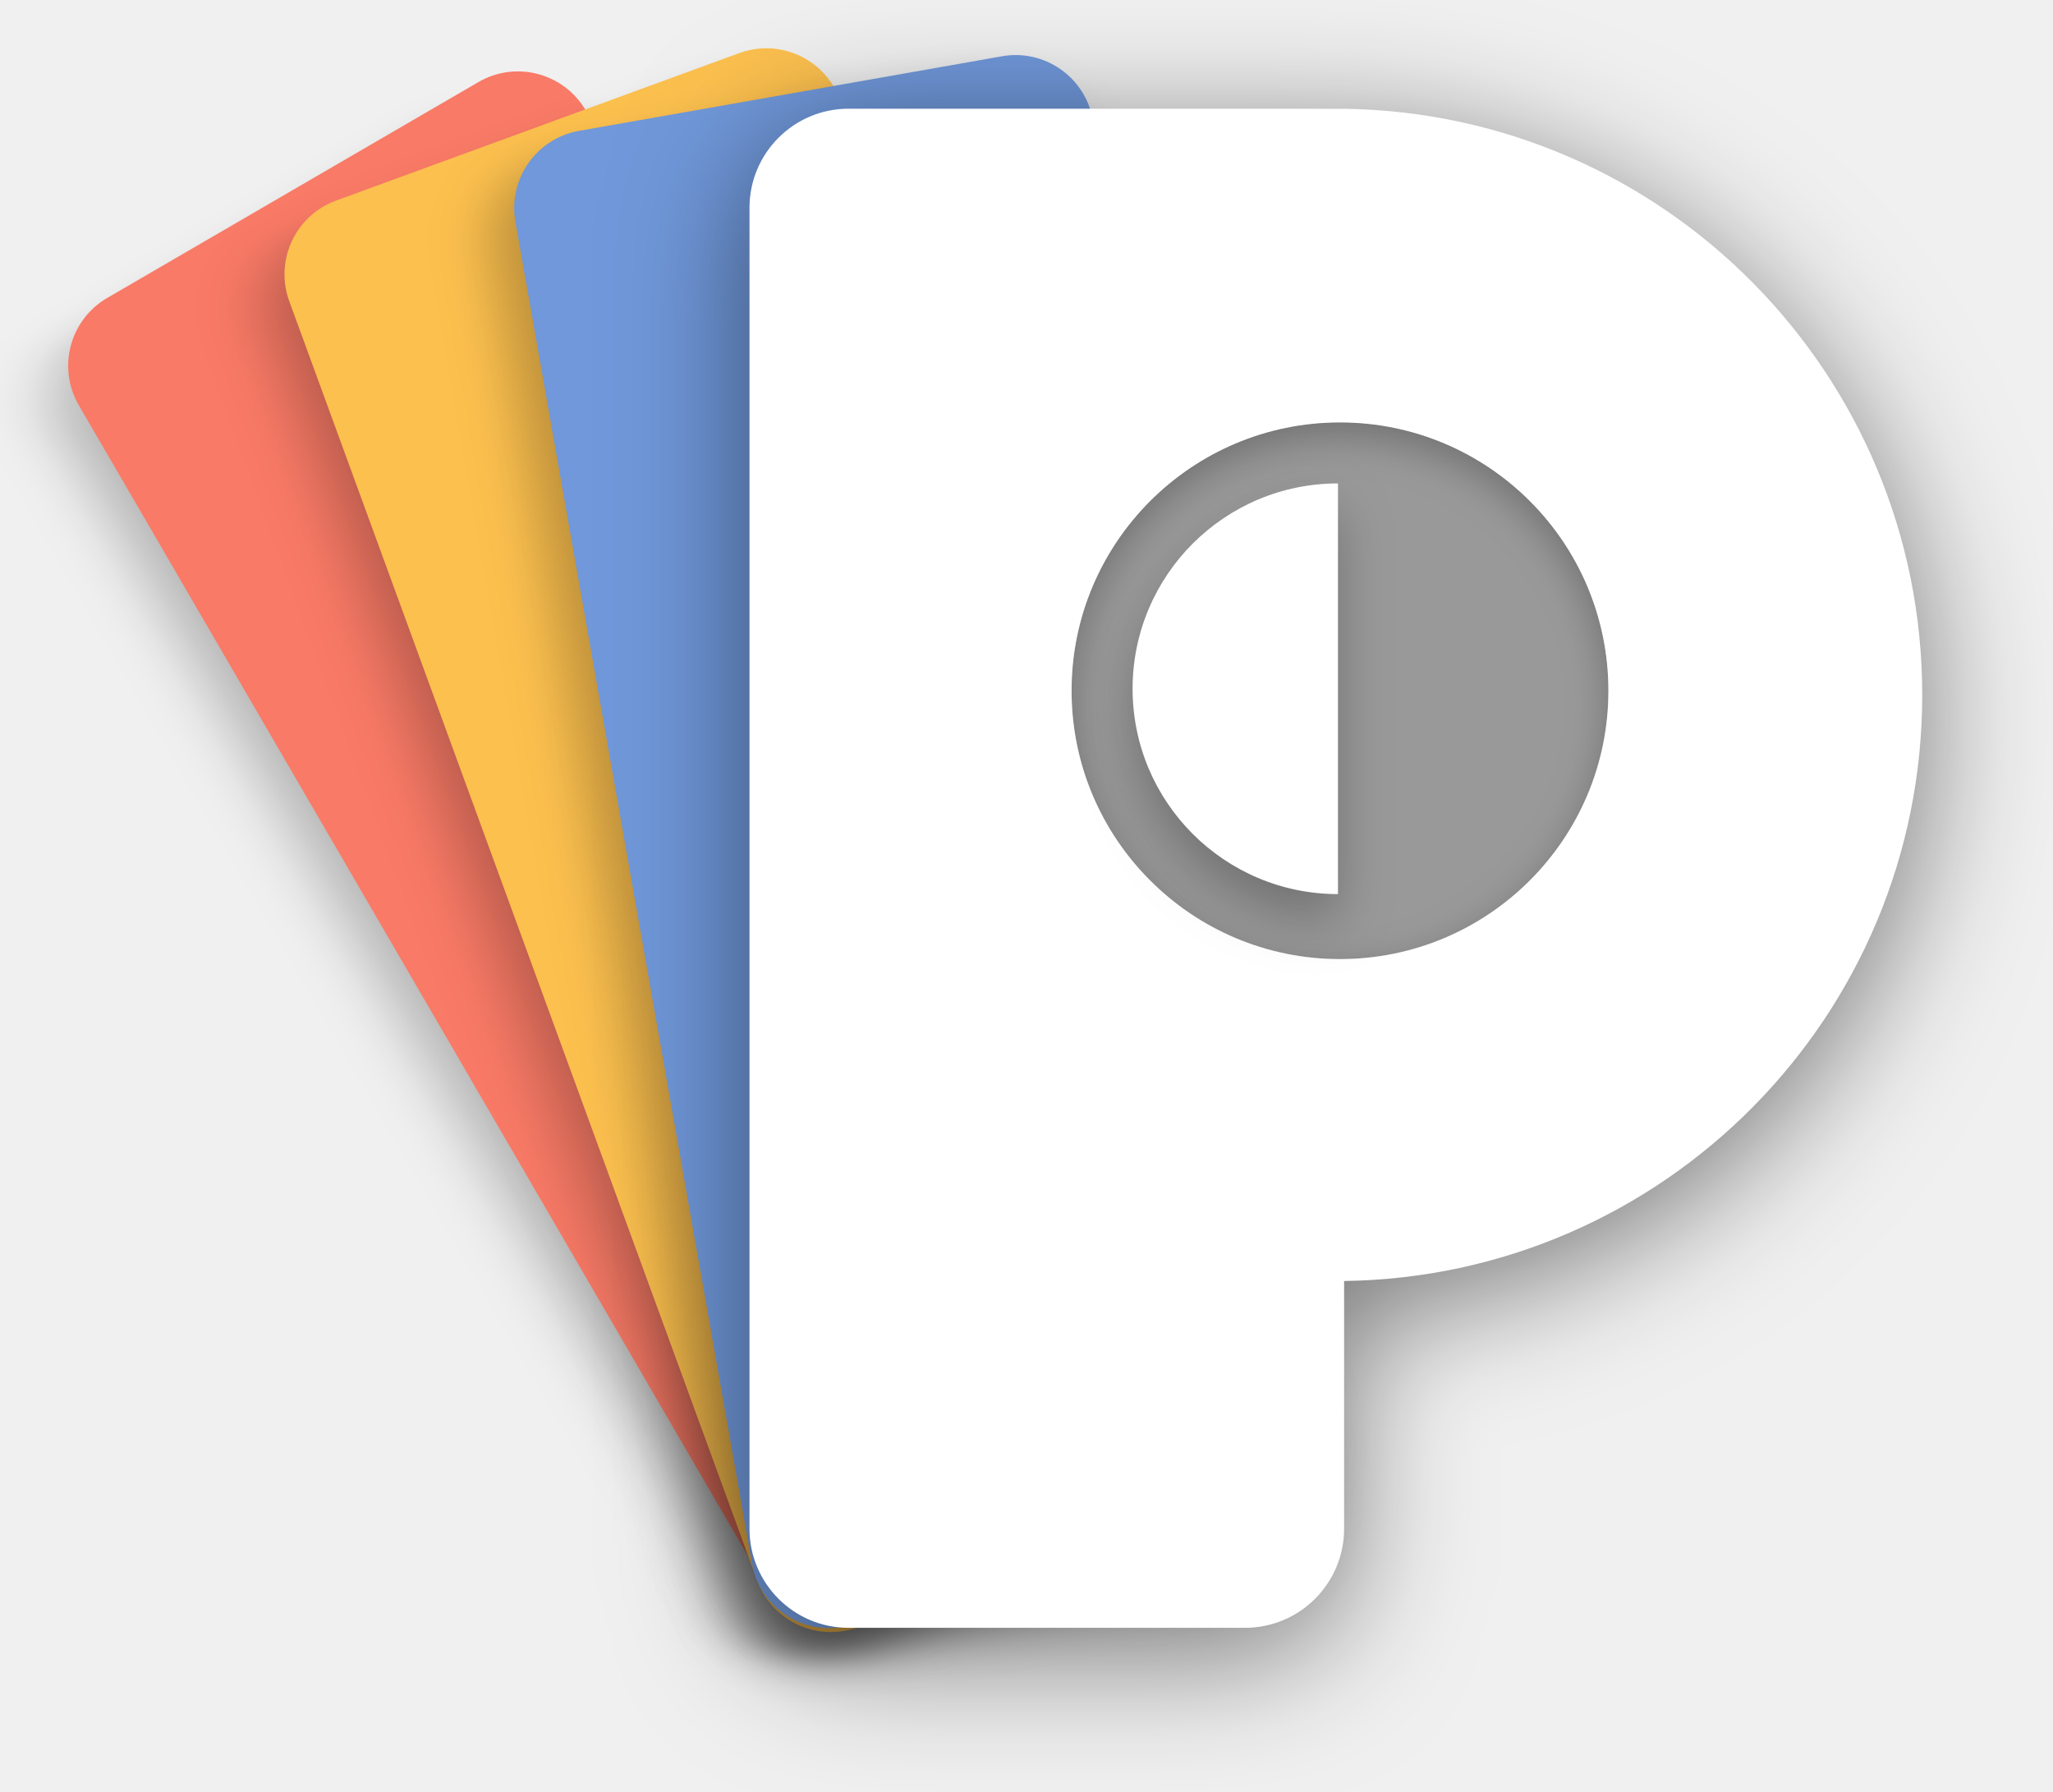
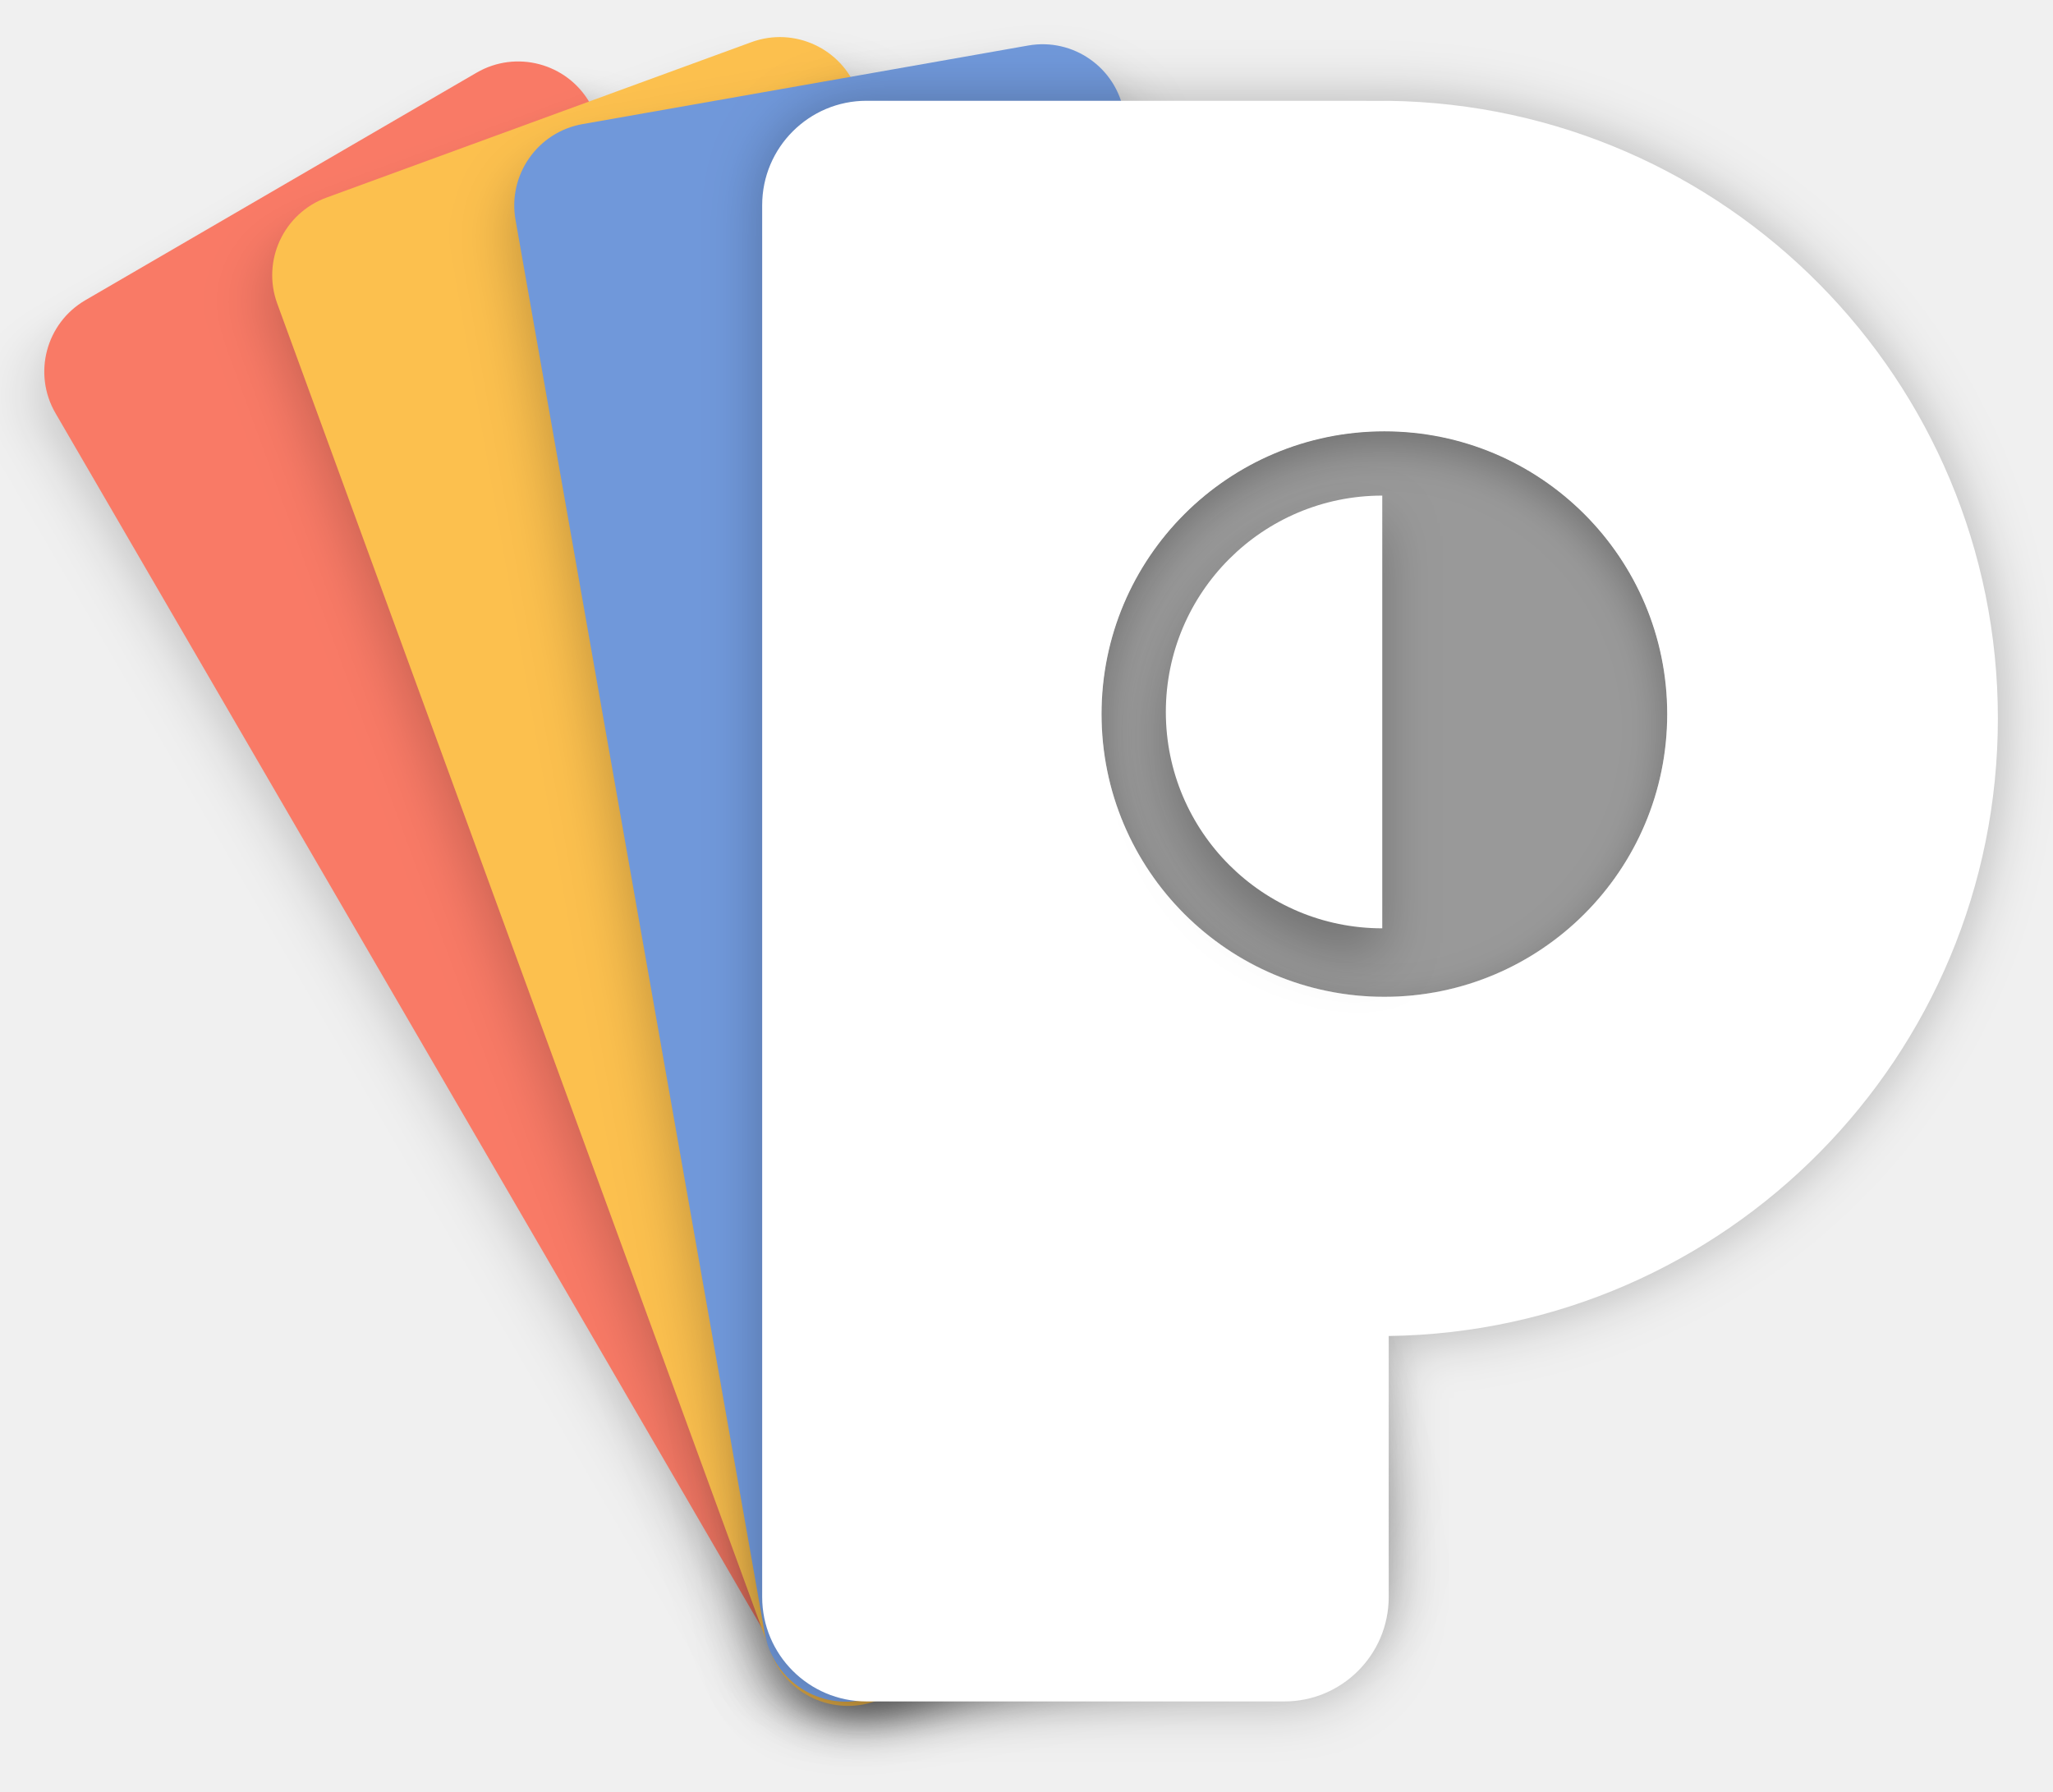
- <svg xmlns="http://www.w3.org/2000/svg" xmlns:xlink="http://www.w3.org/1999/xlink" width="157px" height="137px" viewBox="0 0 157 137" version="1.1">
+ <svg xmlns="http://www.w3.org/2000/svg" xmlns:xlink="http://www.w3.org/1999/xlink" width="149px" height="130px" viewBox="0 0 149 130" version="1.1">
  <defs>
    <rect id="path-1" x="26.17" y="5.657" width="44.842" height="116.162" rx="6" />
-     <filter x="-20.1%" y="-4.3%" width="131.2%" height="112.1%" filterUnits="objectBoundingBox" id="filter-2">
-       <feOffset dx="-2" dy="2" in="SourceAlpha" result="shadowOffsetOuter1" />
+     <filter x="-15.6%" y="-4.3%" width="131.2%" height="112.1%" filterUnits="objectBoundingBox" id="filter-2">
+       <feOffset dx="0" dy="2" in="SourceAlpha" result="shadowOffsetOuter1" />
      <feGaussianBlur stdDeviation="2" in="shadowOffsetOuter1" result="shadowBlurOuter1" />
      <feColorMatrix values="0 0 0 0 0   0 0 0 0 0   0 0 0 0 0  0 0 0 0.26 0" type="matrix" in="shadowBlurOuter1" />
    </filter>
    <rect id="path-3" x="35.649" y="5.164" width="44.842" height="116.162" rx="6" />
-     <filter x="-20.1%" y="-4.3%" width="131.2%" height="112.1%" filterUnits="objectBoundingBox" id="filter-4">
-       <feOffset dx="-2" dy="2" in="SourceAlpha" result="shadowOffsetOuter1" />
+     <filter x="-15.6%" y="-4.3%" width="131.2%" height="112.1%" filterUnits="objectBoundingBox" id="filter-4">
+       <feOffset dx="0" dy="2" in="SourceAlpha" result="shadowOffsetOuter1" />
      <feGaussianBlur stdDeviation="2" in="shadowOffsetOuter1" result="shadowBlurOuter1" />
      <feColorMatrix values="0 0 0 0 0   0 0 0 0 0   0 0 0 0 0  0 0 0 0.26 0" type="matrix" in="shadowBlurOuter1" />
    </filter>
    <rect id="path-5" x="45.118" y="5.272" width="44.842" height="116.162" rx="6" />
-     <filter x="-20.1%" y="-4.3%" width="131.2%" height="112.1%" filterUnits="objectBoundingBox" id="filter-6">
-       <feOffset dx="-2" dy="2" in="SourceAlpha" result="shadowOffsetOuter1" />
+     <filter x="-15.6%" y="-4.3%" width="131.2%" height="112.1%" filterUnits="objectBoundingBox" id="filter-6">
+       <feOffset dx="0" dy="2" in="SourceAlpha" result="shadowOffsetOuter1" />
      <feGaussianBlur stdDeviation="2" in="shadowOffsetOuter1" result="shadowBlurOuter1" />
      <feColorMatrix values="0 0 0 0 0   0 0 0 0 0   0 0 0 0 0  0 0 0 0.26 0" type="matrix" in="shadowBlurOuter1" />
    </filter>
    <path d="M61.889,7.313 C57.715,7.313 54.316,10.705 54.316,14.89 L54.316,115.898 C54.316,120.077 57.706,123.475 61.889,123.475 L92.217,123.475 C96.39,123.475 99.789,120.082 99.789,115.898 L99.789,96.955 C124.264,96.618 144,76.681 144,52.136 C144,27.592 124.264,7.655 99.789,7.317 L61.889,7.313 Z" id="path-7" />
-     <filter x="-17.8%" y="-12.1%" width="135.7%" height="127.5%" filterUnits="objectBoundingBox" id="filter-8">
-       <feOffset dx="0" dy="2" in="SourceAlpha" result="shadowOffsetOuter1" />
-       <feGaussianBlur stdDeviation="5" in="shadowOffsetOuter1" result="shadowBlurOuter1" />
-       <feColorMatrix values="0 0 0 0 0   0 0 0 0 0   0 0 0 0 0  0 0 0 0.5 0" type="matrix" in="shadowBlurOuter1" />
+     <filter x="-6.7%" y="-5.2%" width="113.4%" height="110.3%" filterUnits="objectBoundingBox" id="filter-8">
+       <feOffset dx="0" dy="0" in="SourceAlpha" result="shadowOffsetOuter1" />
+       <feGaussianBlur stdDeviation="2" in="shadowOffsetOuter1" result="shadowBlurOuter1" />
+       <feColorMatrix values="0 0 0 0 0   0 0 0 0 0   0 0 0 0 0  0 0 0 0.26 0" type="matrix" in="shadowBlurOuter1" />
    </filter>
    <ellipse id="path-9" cx="20.526" cy="20.518" rx="20.526" ry="20.518" />
    <filter x="-4.9%" y="-4.9%" width="109.7%" height="109.7%" filterUnits="objectBoundingBox" id="filter-10">
      <feGaussianBlur stdDeviation="1.5" in="SourceAlpha" result="shadowBlurInner1" />
      <feOffset dx="0" dy="1" in="shadowBlurInner1" result="shadowOffsetInner1" />
      <feComposite in="shadowOffsetInner1" in2="SourceAlpha" operator="arithmetic" k2="-1" k3="1" result="shadowInnerInner1" />
      <feColorMatrix values="0 0 0 0 0   0 0 0 0 0   0 0 0 0 0  0 0 0 0.26 0" type="matrix" in="shadowInnerInner1" />
    </filter>
    <path d="M20.373,36.066 C20.373,36.066 20.373,4.663 20.373,4.663 C11.698,4.663 4.665,11.693 4.665,20.365 C4.665,29.037 11.698,36.066 20.373,36.066 Z" id="path-11" />
    <filter x="-44.6%" y="-15.9%" width="189.1%" height="144.6%" filterUnits="objectBoundingBox" id="filter-12">
      <feOffset dx="0" dy="2" in="SourceAlpha" result="shadowOffsetOuter1" />
      <feGaussianBlur stdDeviation="2" in="shadowOffsetOuter1" result="shadowBlurOuter1" />
      <feColorMatrix values="0 0 0 0 0   0 0 0 0 0   0 0 0 0 0  0 0 0 0.26 0" type="matrix" in="shadowBlurOuter1" />
    </filter>
  </defs>
  <g id="Page-1" stroke="none" stroke-width="1" fill="none" fill-rule="evenodd">
-     <g id="logo" transform="translate(3, 1)">
+     <g id="logo" transform="translate(1, 0)">
      <g id="Rectangle-4-Copy-2" transform="translate(48.59093, 63.73771) rotate(-30.17775) translate(-48.59093, -63.73771) ">
        <use fill="black" fill-opacity="1" filter="url(#filter-2)" xlink:href="#path-1" />
        <use fill="#F97A66" fill-rule="evenodd" xlink:href="#path-1" />
      </g>
      <g id="Rectangle-4-Copy" transform="translate(58.06965, 63.24516) rotate(-20.09157) translate(-58.06965, -63.24516) ">
        <use fill="black" fill-opacity="1" filter="url(#filter-4)" xlink:href="#path-3" />
        <use fill="#FCC04E" fill-rule="evenodd" xlink:href="#path-3" />
      </g>
      <g id="Rectangle-4" transform="translate(67.53872, 63.35279) rotate(-10) translate(-67.53872, -63.35279) ">
        <use fill="black" fill-opacity="1" filter="url(#filter-6)" xlink:href="#path-5" />
        <use fill="#7098DA" fill-rule="evenodd" xlink:href="#path-5" />
      </g>
      <g id="Combined-Shape">
        <use fill="black" fill-opacity="1" filter="url(#filter-8)" xlink:href="#path-7" />
        <use fill="#FFFFFF" fill-rule="evenodd" xlink:href="#path-7" />
      </g>
      <g id="Group" transform="translate(78.94737, 31.30303)">
        <g id="Oval">
          <use fill="#999999" fill-rule="evenodd" xlink:href="#path-9" />
          <use fill="black" fill-opacity="1" filter="url(#filter-10)" xlink:href="#path-9" />
        </g>
        <g id="Oval-Copy-2">
          <use fill="black" fill-opacity="1" filter="url(#filter-12)" xlink:href="#path-11" />
          <use fill="#FFFFFF" fill-rule="evenodd" xlink:href="#path-11" />
        </g>
      </g>
    </g>
  </g>
</svg>
